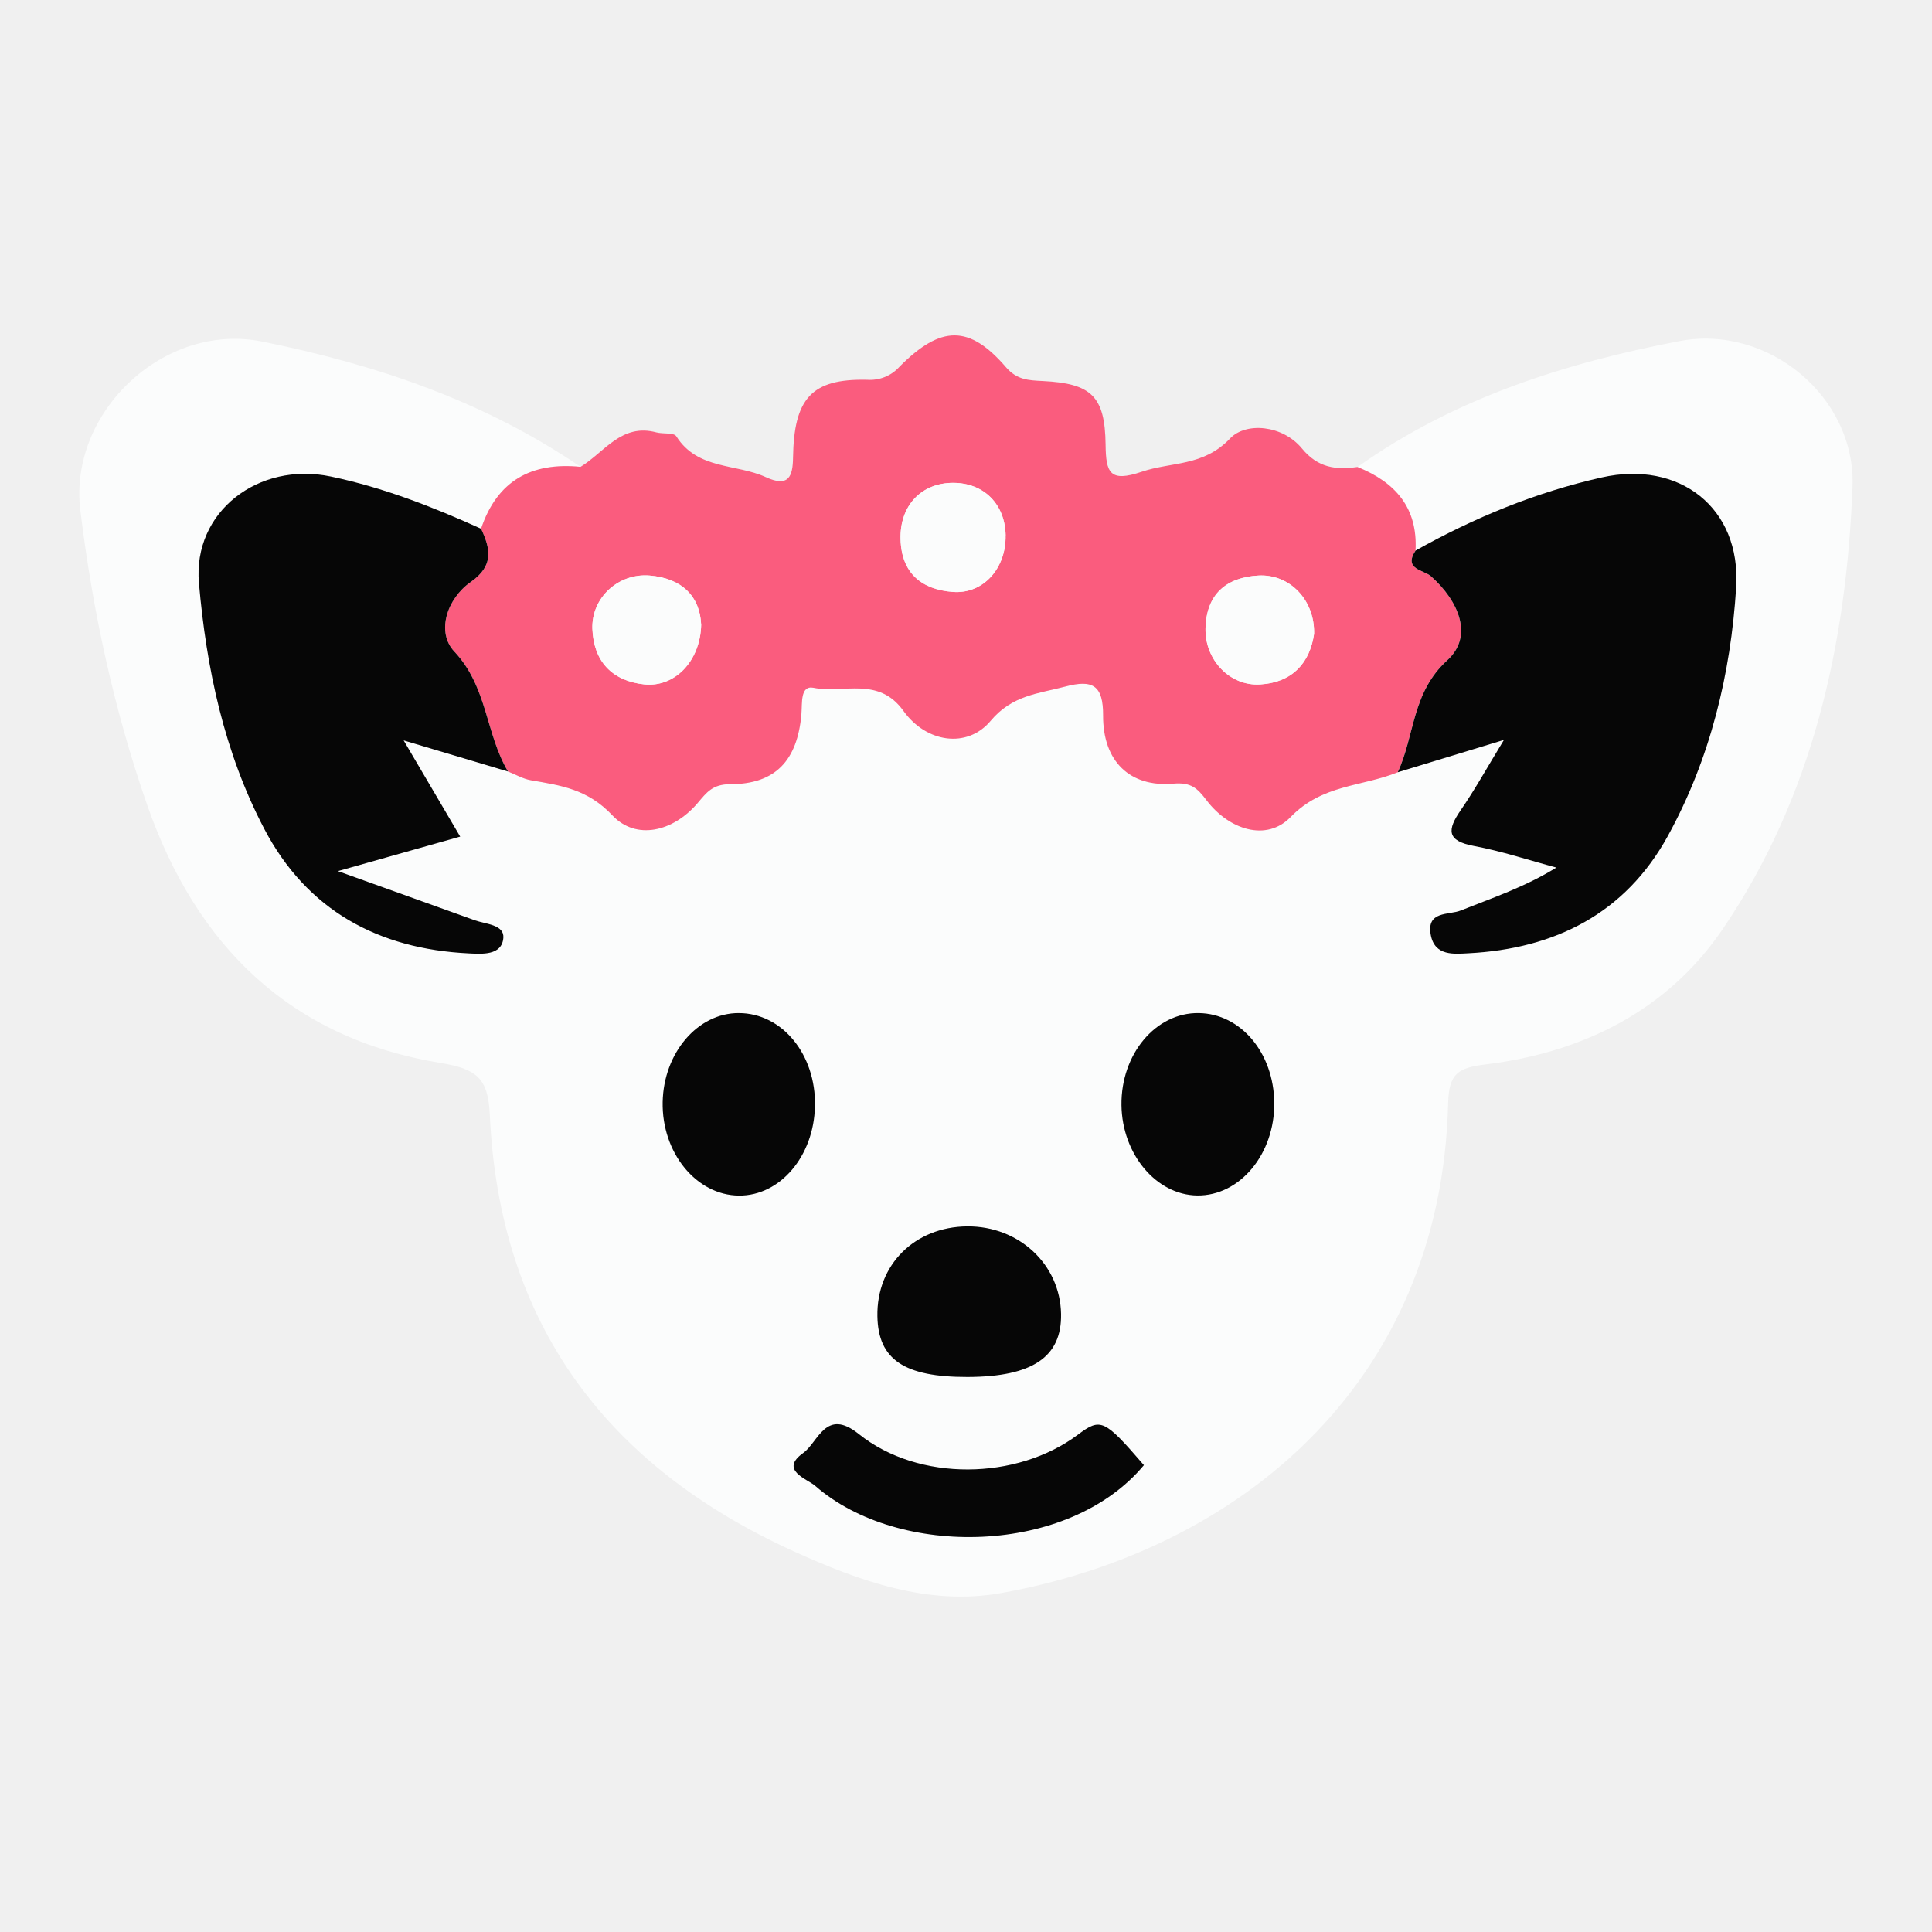
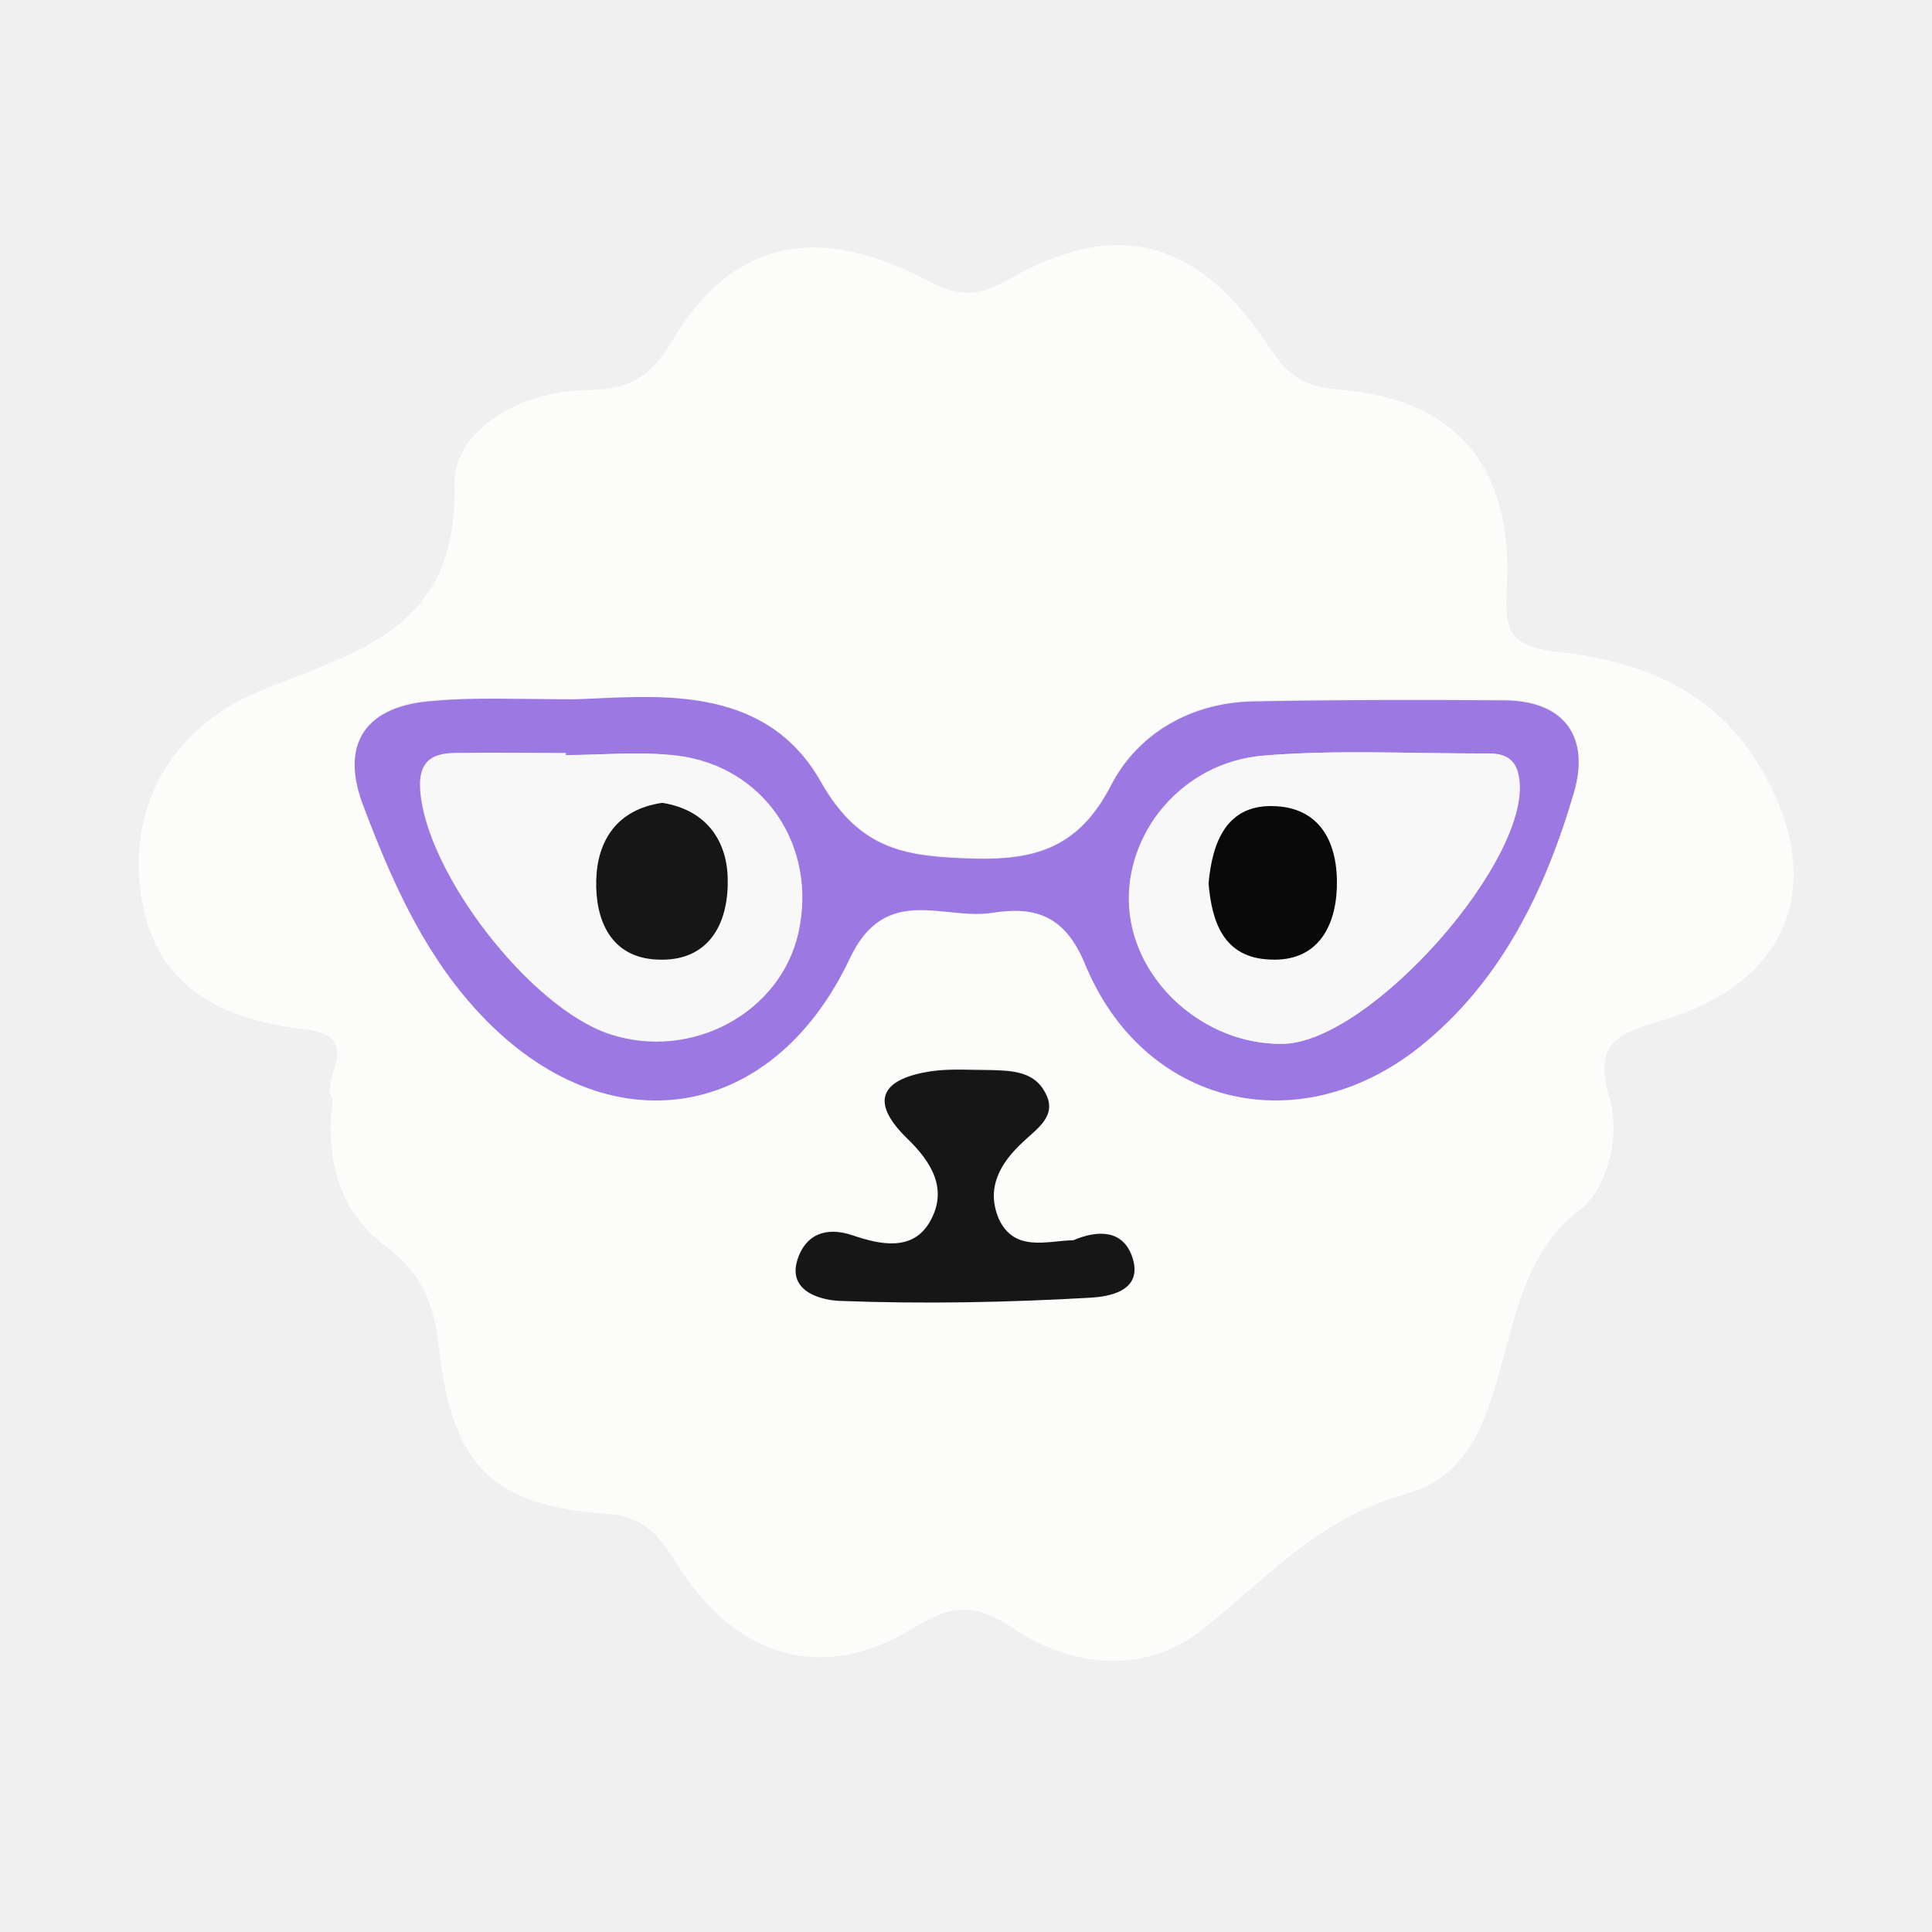
<svg xmlns="http://www.w3.org/2000/svg" width="360" height="360" viewBox="0 0 360 360" fill="none">
-   <path d="M252.95 87.02C270.99 74.19 291.64 67.64 312.95 63.56C329.41 60.41 345.84 73.91 345.19 90.74C344.06 120.01 337.79 148.4 321.04 173.07C310.7 188.3 294.95 196.12 276.82 198.34C271.67 198.97 269.98 200.03 269.84 205.55C268.52 258.34 230.32 289.01 186.49 296.85C173.01 299.26 160.09 294.6 147.88 289.05C112.98 273.19 93.03 246.62 91.27 207.72C90.96 200.91 88.85 199.17 82.01 198.05C54.15 193.47 36.6 176.28 27.43 150.01C21.21 132.18 17.26 113.8 14.97 95.11C12.73 76.83 30.57 59.95 48.87 63.65C69.9 67.9 90.18 74.7 108.17 86.99C99.04 86.08 92.63 89.55 89.63 98.51C80.6 94.42 71.39 90.83 61.66 88.79C48.12 85.95 35.91 95.37 37.06 108.61C38.45 124.51 41.76 140.17 49.24 154.45C57.2 169.63 70.5 176.83 87.36 177.64C89.78 177.76 93.5 178.05 93.78 174.77C93.99 172.27 90.52 172.2 88.43 171.46L62.95 162.31L85.74 155.88L75.2 137.95L94.65 143.75C96.07 144.31 97.45 145.13 98.93 145.39C104.52 146.35 109.49 147.03 114.12 151.95C118.51 156.6 125.41 155.02 129.98 149.64C131.67 147.65 132.75 146.12 136.07 146.12C144.5 146.12 148.58 141.68 149.32 133.07C149.49 131.04 149.07 127.65 151.59 128.16C157.17 129.28 163.68 125.97 168.34 132.47C172.63 138.44 180.24 139.5 184.58 134.32C188.6 129.52 193.45 129.26 198.49 127.93C203.55 126.6 205.57 127.64 205.54 133.35C205.5 141.86 210.53 146.73 218.63 146.02C221.93 145.73 223.1 146.86 224.8 149.1C229.03 154.68 236.04 156.85 240.47 152.25C246.39 146.11 253.8 146.6 260.43 143.9L280.22 137.87C277.01 143.13 274.78 147.18 272.17 150.96C269.66 154.6 269.49 156.67 274.61 157.63C279.8 158.6 284.87 160.29 289.99 161.66C284.06 165.32 278.04 167.31 272.17 169.66C269.95 170.55 265.73 169.69 266.59 174.24C267.34 178.18 270.94 177.76 273.54 177.63C289.68 176.81 302.81 170.24 310.77 155.75C318.65 141.4 322.48 125.63 323.49 109.4C324.41 94.6 312.91 85.71 298.42 88.97C286.16 91.73 274.68 96.46 263.75 102.59C264.19 94.59 259.96 89.83 252.94 87.02H252.95ZM213.15 273.01C205.76 264.44 205.12 264.14 200.84 267.34C189.52 275.82 171.18 276.17 160.01 267.2C153.84 262.25 152.47 268.74 149.67 270.74C145.15 273.95 150.41 275.56 151.91 276.87C167.37 290.41 199.08 289.89 213.15 273.01ZM180.28 256.58C192.38 256.55 197.86 252.86 197.71 244.83C197.54 235.59 189.87 228.44 180.23 228.52C170.42 228.6 163.33 235.69 163.49 245.26C163.63 253.34 168.48 256.61 180.28 256.58ZM151.85 206.1C152.04 196.47 145.76 188.79 137.67 188.77C130.01 188.74 123.66 196.16 123.47 205.34C123.28 214.79 129.74 222.72 137.69 222.78C145.36 222.84 151.65 215.42 151.84 206.1H151.85ZM237.45 205.47C237.36 196.18 231.22 188.88 223.39 188.76C215.37 188.64 208.86 196.4 208.98 205.93C209.09 215.06 215.46 222.65 223.09 222.75C231.04 222.86 237.55 215.02 237.45 205.46V205.47Z" fill="#FBFCFC" />
-   <path d="M252.95 87.02C259.97 89.84 264.2 94.59 263.76 102.59C261.45 106.09 265.29 106.19 266.62 107.37C271.79 111.94 274.62 118.52 269.68 123.02C263.05 129.07 263.62 137.06 260.44 143.9C253.82 146.6 246.4 146.12 240.48 152.25C236.04 156.85 229.04 154.68 224.81 149.1C223.11 146.86 221.94 145.73 218.64 146.02C210.54 146.73 205.51 141.86 205.55 133.35C205.58 127.63 203.56 126.59 198.5 127.93C193.47 129.26 188.61 129.52 184.59 134.32C180.25 139.5 172.63 138.44 168.35 132.47C163.69 125.97 157.18 129.28 151.6 128.16C149.08 127.65 149.5 131.04 149.33 133.07C148.59 141.68 144.51 146.12 136.08 146.12C132.76 146.12 131.68 147.65 129.99 149.64C125.41 155.02 118.51 156.6 114.13 151.95C109.49 147.03 104.53 146.36 98.94 145.39C97.46 145.14 96.08 144.32 94.66 143.76C90.48 136.75 90.85 127.96 84.65 121.4C81.26 117.81 83.24 111.57 87.73 108.43C92.06 105.4 91.4 102.27 89.64 98.51C92.64 89.55 99.05 86.08 108.18 86.99C112.62 84.28 115.81 78.82 122.3 80.57C123.55 80.9 125.56 80.57 126.02 81.3C129.98 87.57 137.17 86.37 142.7 88.91C146.98 90.88 147.72 88.72 147.77 85.31C147.93 74.25 151.2 70.53 161.59 70.77C162.723 70.849 163.858 70.667 164.909 70.237C165.96 69.807 166.898 69.141 167.65 68.29C175.33 60.59 180.61 60.5 187.44 68.42C189.5 70.81 191.65 70.87 194.29 71C203.36 71.45 205.9 73.81 206.01 82.86C206.07 88.08 206.78 89.93 212.73 87.91C218.27 86.02 224.22 86.97 229.22 81.69C232.11 78.63 238.95 79.14 242.6 83.57C245.57 87.18 248.94 87.6 252.97 87.01L252.95 87.02ZM130.65 116.39C130.44 111.19 127.12 107.74 121.06 107.25C115.19 106.77 110.18 111.41 110.39 117.19C110.61 123.22 114.05 126.88 120.04 127.53C125.66 128.13 130.49 123.29 130.66 116.4L130.65 116.39ZM244.86 118.11C245.01 111.8 240.32 106.93 234.49 107.25C228.49 107.58 224.78 110.74 224.63 117.08C224.49 122.97 229.18 127.91 234.84 127.54C240.92 127.15 244.08 123.44 244.86 118.11ZM187.38 99.76C187.27 93.94 183.34 90 177.64 89.98C171.64 89.96 167.65 94.24 167.8 100.46C167.96 106.83 171.75 109.87 177.55 110.3C183.25 110.73 187.49 105.86 187.37 99.76H187.38Z" fill="#FA5C7E" />
-   <path d="M260.45 143.9C263.63 137.06 263.05 129.07 269.69 123.02C274.63 118.52 271.79 111.94 266.63 107.37C265.3 106.19 261.45 106.09 263.77 102.59C274.7 96.46 286.18 91.73 298.44 88.97C312.93 85.71 324.43 94.61 323.51 109.4C322.5 125.62 318.67 141.39 310.79 155.75C302.84 170.24 289.71 176.81 273.56 177.63C270.96 177.76 267.36 178.18 266.61 174.24C265.74 169.68 269.96 170.55 272.19 169.66C278.06 167.31 284.08 165.32 290.01 161.66C284.89 160.29 279.83 158.6 274.63 157.63C269.5 156.67 269.68 154.6 272.19 150.96C274.8 147.18 277.03 143.14 280.24 137.87L260.45 143.9ZM89.64 98.51C91.4 102.27 92.06 105.4 87.73 108.43C83.24 111.57 81.26 117.8 84.65 121.4C90.85 127.97 90.48 136.75 94.66 143.76L75.21 137.96L85.75 155.89L62.96 162.32L88.44 171.47C90.52 172.22 94 172.28 93.79 174.78C93.51 178.07 89.8 177.77 87.37 177.65C70.51 176.84 57.21 169.64 49.25 154.46C41.77 140.18 38.45 124.52 37.07 108.62C35.91 95.38 48.13 85.95 61.67 88.8C71.4 90.84 80.61 94.43 89.64 98.52V98.51ZM213.15 273.01C199.08 289.9 167.37 290.41 151.91 276.87C150.41 275.56 145.15 273.95 149.67 270.74C152.47 268.75 153.84 262.25 160.01 267.2C171.18 276.17 189.52 275.82 200.84 267.34C205.11 264.14 205.75 264.43 213.15 273.01ZM180.28 256.58C168.48 256.6 163.63 253.33 163.49 245.26C163.32 235.69 170.42 228.6 180.23 228.52C189.87 228.45 197.54 235.6 197.71 244.83C197.86 252.86 192.38 256.55 180.28 256.58ZM151.85 206.1C151.67 215.42 145.37 222.84 137.7 222.78C129.75 222.72 123.29 214.79 123.48 205.34C123.66 196.16 130.02 188.74 137.68 188.77C145.77 188.8 152.05 196.48 151.86 206.1H151.85ZM237.44 205.47C237.54 215.03 231.03 222.86 223.08 222.76C215.45 222.66 209.09 215.06 208.97 205.94C208.85 196.41 215.36 188.65 223.38 188.77C231.21 188.89 237.34 196.18 237.44 205.48V205.47Z" fill="#060606" />
-   <path d="M130.65 116.39C130.49 123.28 125.65 128.12 120.03 127.52C114.04 126.88 110.6 123.22 110.38 117.18C110.17 111.41 115.19 106.76 121.05 107.24C127.11 107.74 130.43 111.19 130.64 116.38L130.65 116.39ZM244.86 118.1C244.08 123.43 240.92 127.14 234.84 127.53C229.18 127.89 224.49 122.96 224.63 117.07C224.79 110.73 228.49 107.57 234.49 107.24C240.32 106.92 245 111.79 244.86 118.1ZM187.38 99.75C187.5 105.85 183.26 110.72 177.56 110.29C171.76 109.85 167.97 106.81 167.81 100.45C167.65 94.23 171.65 89.95 177.65 89.97C183.35 89.99 187.27 93.93 187.39 99.75H187.38Z" fill="#FBFCFC" />
+   <g clip-path="url(#clip0_366_21774)">
+     <path d="M62 205C59.2 201.1 68.4 193.2 56.8 191.8C42.2 190.1 29.5 184.6 26.5 168.1C23.1 149.3 33.3 134.9 48.3 128.8C67.5 121 85.3 117.1 84.7 90.1C84.5 80.2 97 72.9 108.9 72.7C116.4 72.6 120.7 71.1 125.2 63.6C136.5 44.5 152.5 41.5 173.1 52.4C178.2 55.1 182 55.5 187.7 52.2C208.1 40.4 223.5 44.6 236.7 65C240 70.1 243.4 72.1 249.5 72.6C271 74.3 281.8 86.6 280.8 108.9C280.4 116.8 280.4 120.4 290.5 121.5C304.7 123.1 318.5 127.9 327.2 141.7C340.8 163.2 334.4 182.9 309.8 190.1C301.5 192.6 296.8 194.2 299.9 204.6C302.1 211.9 299.3 221.8 294.2 225.6C275.8 239.4 284.5 271.9 262.2 278.3C244.9 283.2 236 294.4 223.7 303.9C213.4 311.9 199.9 310.9 188.8 303.4C181.8 298.7 177.4 298.9 170.3 303.3C153.5 313.7 137.3 309.1 126.3 291.7C123 286.5 120.4 282.6 113.2 282.1C91.8 280.5 84.3 273.4 81.8 251.2C80.9 243 78.7 237.4 72.1 232.4C63.2 225.9 60.6 216.1 62 205ZM107.3 130.3C95.9 130.3 88.4 129.9 80.9 130.4C68.3 131.2 63.2 138.2 67.6 149.7C72.7 163.3 78.5 176.6 88.4 187.6C111.8 213.6 143.5 209.9 158.4 178.3C164.9 164.4 175.7 171.3 184.8 169.9C192.5 168.7 198.3 170 202.2 179.5C213.1 206 242 212.8 264.5 194.9C279.7 182.8 288 165.6 293.3 147.4C296.2 137.4 291.8 130.4 280.3 130.3C264.7 130.2 249.2 130.2 233.6 130.5C221.9 130.7 212 136.5 207 146.2C201.1 157.6 193.2 160.2 181.4 159.8C169.1 159.4 160.4 158.6 152.9 145.4C142.4 127.1 121.7 129.8 107.3 130.3ZM200 231.1C195.1 231.2 189 233.5 186.2 226.9C183.8 221.3 186.5 216.6 190.7 212.6C193.3 210.2 197.2 207.8 194.8 203.3C192.7 199.6 188.7 199.3 184.9 199.2C181.1 199.1 177.3 198.9 173.7 199.4C165 200.7 161.6 204.5 169 211.8C173.6 216.3 176.8 221.4 173.4 227.4C170.1 233.2 164 231.7 159 230C153.7 228.2 150.1 230.1 148.7 234.5C146.7 240.9 153.8 242.1 156.5 242.2C172.1 242.7 187.8 242.5 203.4 241.6C206.5 241.4 213.2 240.5 211.1 234.1C209.4 229.1 204.8 229.1 200 231.1Z" fill="#FCFCFB" />
+     <path d="M107.3 130.3C121.8 129.8 142.4 127.1 152.9 145.6C160.3 158.7 169.1 159.6 181.4 160C193.2 160.3 201.1 157.8 207 146.4C212 136.7 221.9 130.9 233.6 130.7C249.2 130.4 264.7 130.4 280.3 130.5C291.8 130.6 296.2 137.6 293.3 147.6C288 165.8 279.7 183 264.5 195.1C242 213 213.1 206.1 202.2 179.7C198.3 170.2 192.5 168.9 184.8 170.1C175.8 171.5 165 164.6 158.4 178.5C143.5 210.1 111.8 213.9 88.4 187.8C78.5 176.8 72.7 163.4 67.6 149.9C63.3 138.4 68.3 131.4 80.9 130.6C88.4 129.9 95.9 130.3 107.3 130.3ZM239 194.5C255.4 194.3 286.1 159.4 283 144.5C282.1 140.1 278.6 140.4 275.6 140.4C262.2 140.4 248.8 139.7 235.5 140.8C220.4 142.1 209.5 155.3 210.5 169.2C211.4 183 224.5 194.7 239 194.5ZM105.4 140.7C105.4 140.6 105.4 140.5 105.4 140.4C98.4 140.4 91.5 140.3 84.5 140.4C80 140.5 77.9 142.3 78.3 147.4C79.5 162.8 98.8 187.8 113.6 192.7C128.8 197.7 145.4 188.8 148.7 173.8C152.3 157.8 142.4 143 126.2 140.9C119.5 139.9 112.4 140.7 105.4 140.7Z" fill="#9C79E2" />
+     <path d="M200 231.1C204.7 229.1 209.3 229.2 211 234.3C213.1 240.7 206.4 241.6 203.3 241.8C187.7 242.7 172 243 156.4 242.4C153.7 242.3 146.6 241 148.6 234.7C150 230.3 153.6 228.4 158.9 230.2C163.9 231.9 170.1 233.3 173.3 227.6C176.7 221.6 173.6 216.5 168.9 212C161.5 204.7 164.9 200.9 173.6 199.6C177.3 199.1 181.1 199.4 184.8 199.4C188.6 199.5 192.7 199.7 194.7 203.5C197.2 207.9 193.2 210.3 190.6 212.8C186.3 216.8 183.7 221.4 186.1 227.1C189 233.4 195.1 231.2 200 231.1Z" fill="#161616" />
+     <path d="M239 194.5C224.5 194.7 211.4 183 210.4 169.2C209.4 155.3 220.3 142 235.4 140.8C248.7 139.7 262.2 140.4 275.5 140.4C278.6 140.4 282 140 282.9 144.5C286.1 159.4 255.4 194.3 239 194.5ZM225.2 164.6C225.8 171.8 228 178.4 236.6 178.8C245.1 179.2 248.7 173.1 249 165.5C249.4 157.3 246.2 150.2 236.9 150.2C228.6 150.1 225.9 156.9 225.2 164.6Z" fill="#F8F8F8" />
+     <path d="M105.4 140.7C112.4 140.7 119.4 140 126.3 140.8C142.5 142.9 152.3 157.7 148.8 173.7C145.5 188.7 128.9 197.6 113.7 192.6C98.8 187.7 79.6 162.8 78.4 147.3C78 142.2 80.1 140.4 84.6 140.3C91.6 140.2 98.5 140.3 105.5 140.3C105.4 140.5 105.4 140.6 105.4 140.7ZM123.4 149.6C115 150.8 111.3 156.6 111.1 164C111 171.3 113.8 178.4 122.4 178.8C131.9 179.2 135.6 172.2 135.6 164.1C135.6 156.8 131.7 151 123.4 149.6Z" fill="#F8F8F8" />
+     <path d="M225.2 164.6C225.9 156.8 228.6 150.1 237 150.2C246.2 150.3 249.4 157.3 249.1 165.5C248.8 173.1 245.2 179.2 236.7 178.8C228 178.5 225.8 171.8 225.2 164.6Z" fill="#090909" />
+     <path d="M123.4 149.6C131.7 150.9 135.6 156.8 135.6 164.1C135.7 172.2 132 179.3 122.4 178.8C113.7 178.4 110.9 171.3 111.1 164C111.3 156.6 115 150.8 123.4 149.6Z" fill="#161616" />
+   </g>
+   <defs>
+     <clipPath id="clip0_366_21774">
+       <rect width="360" height="360" fill="white" />
+     </clipPath>
+   </defs>
</svg>
